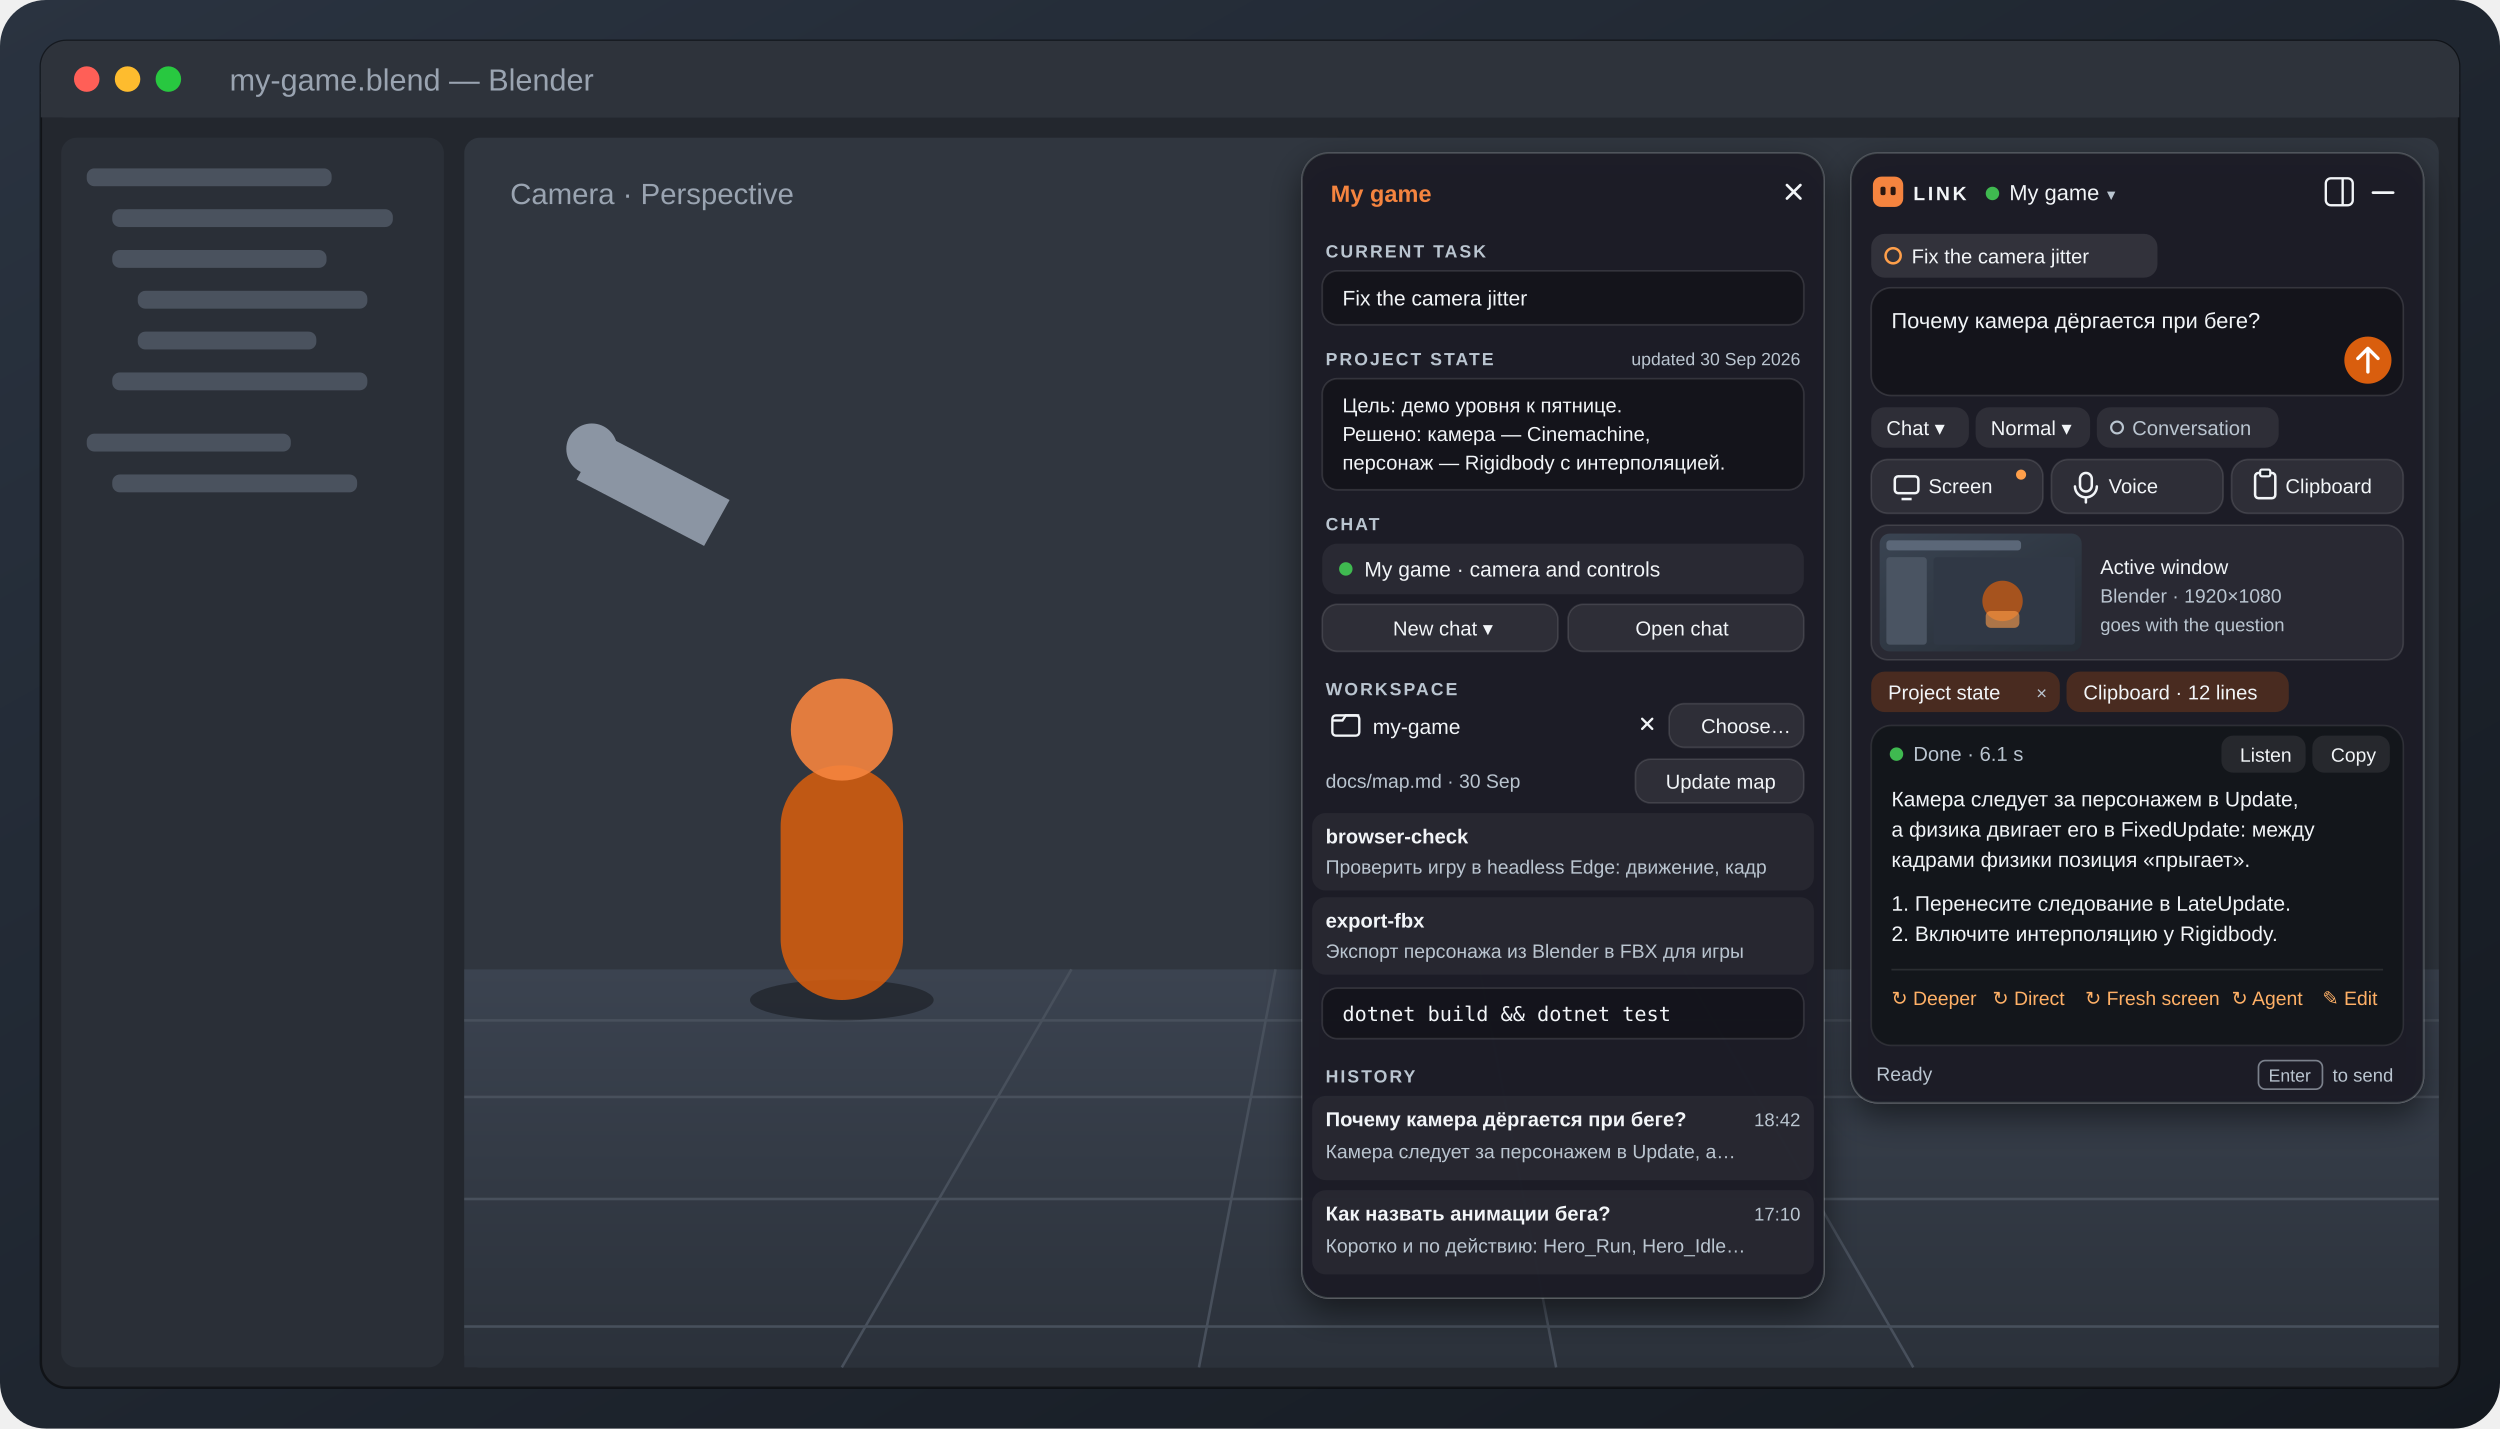
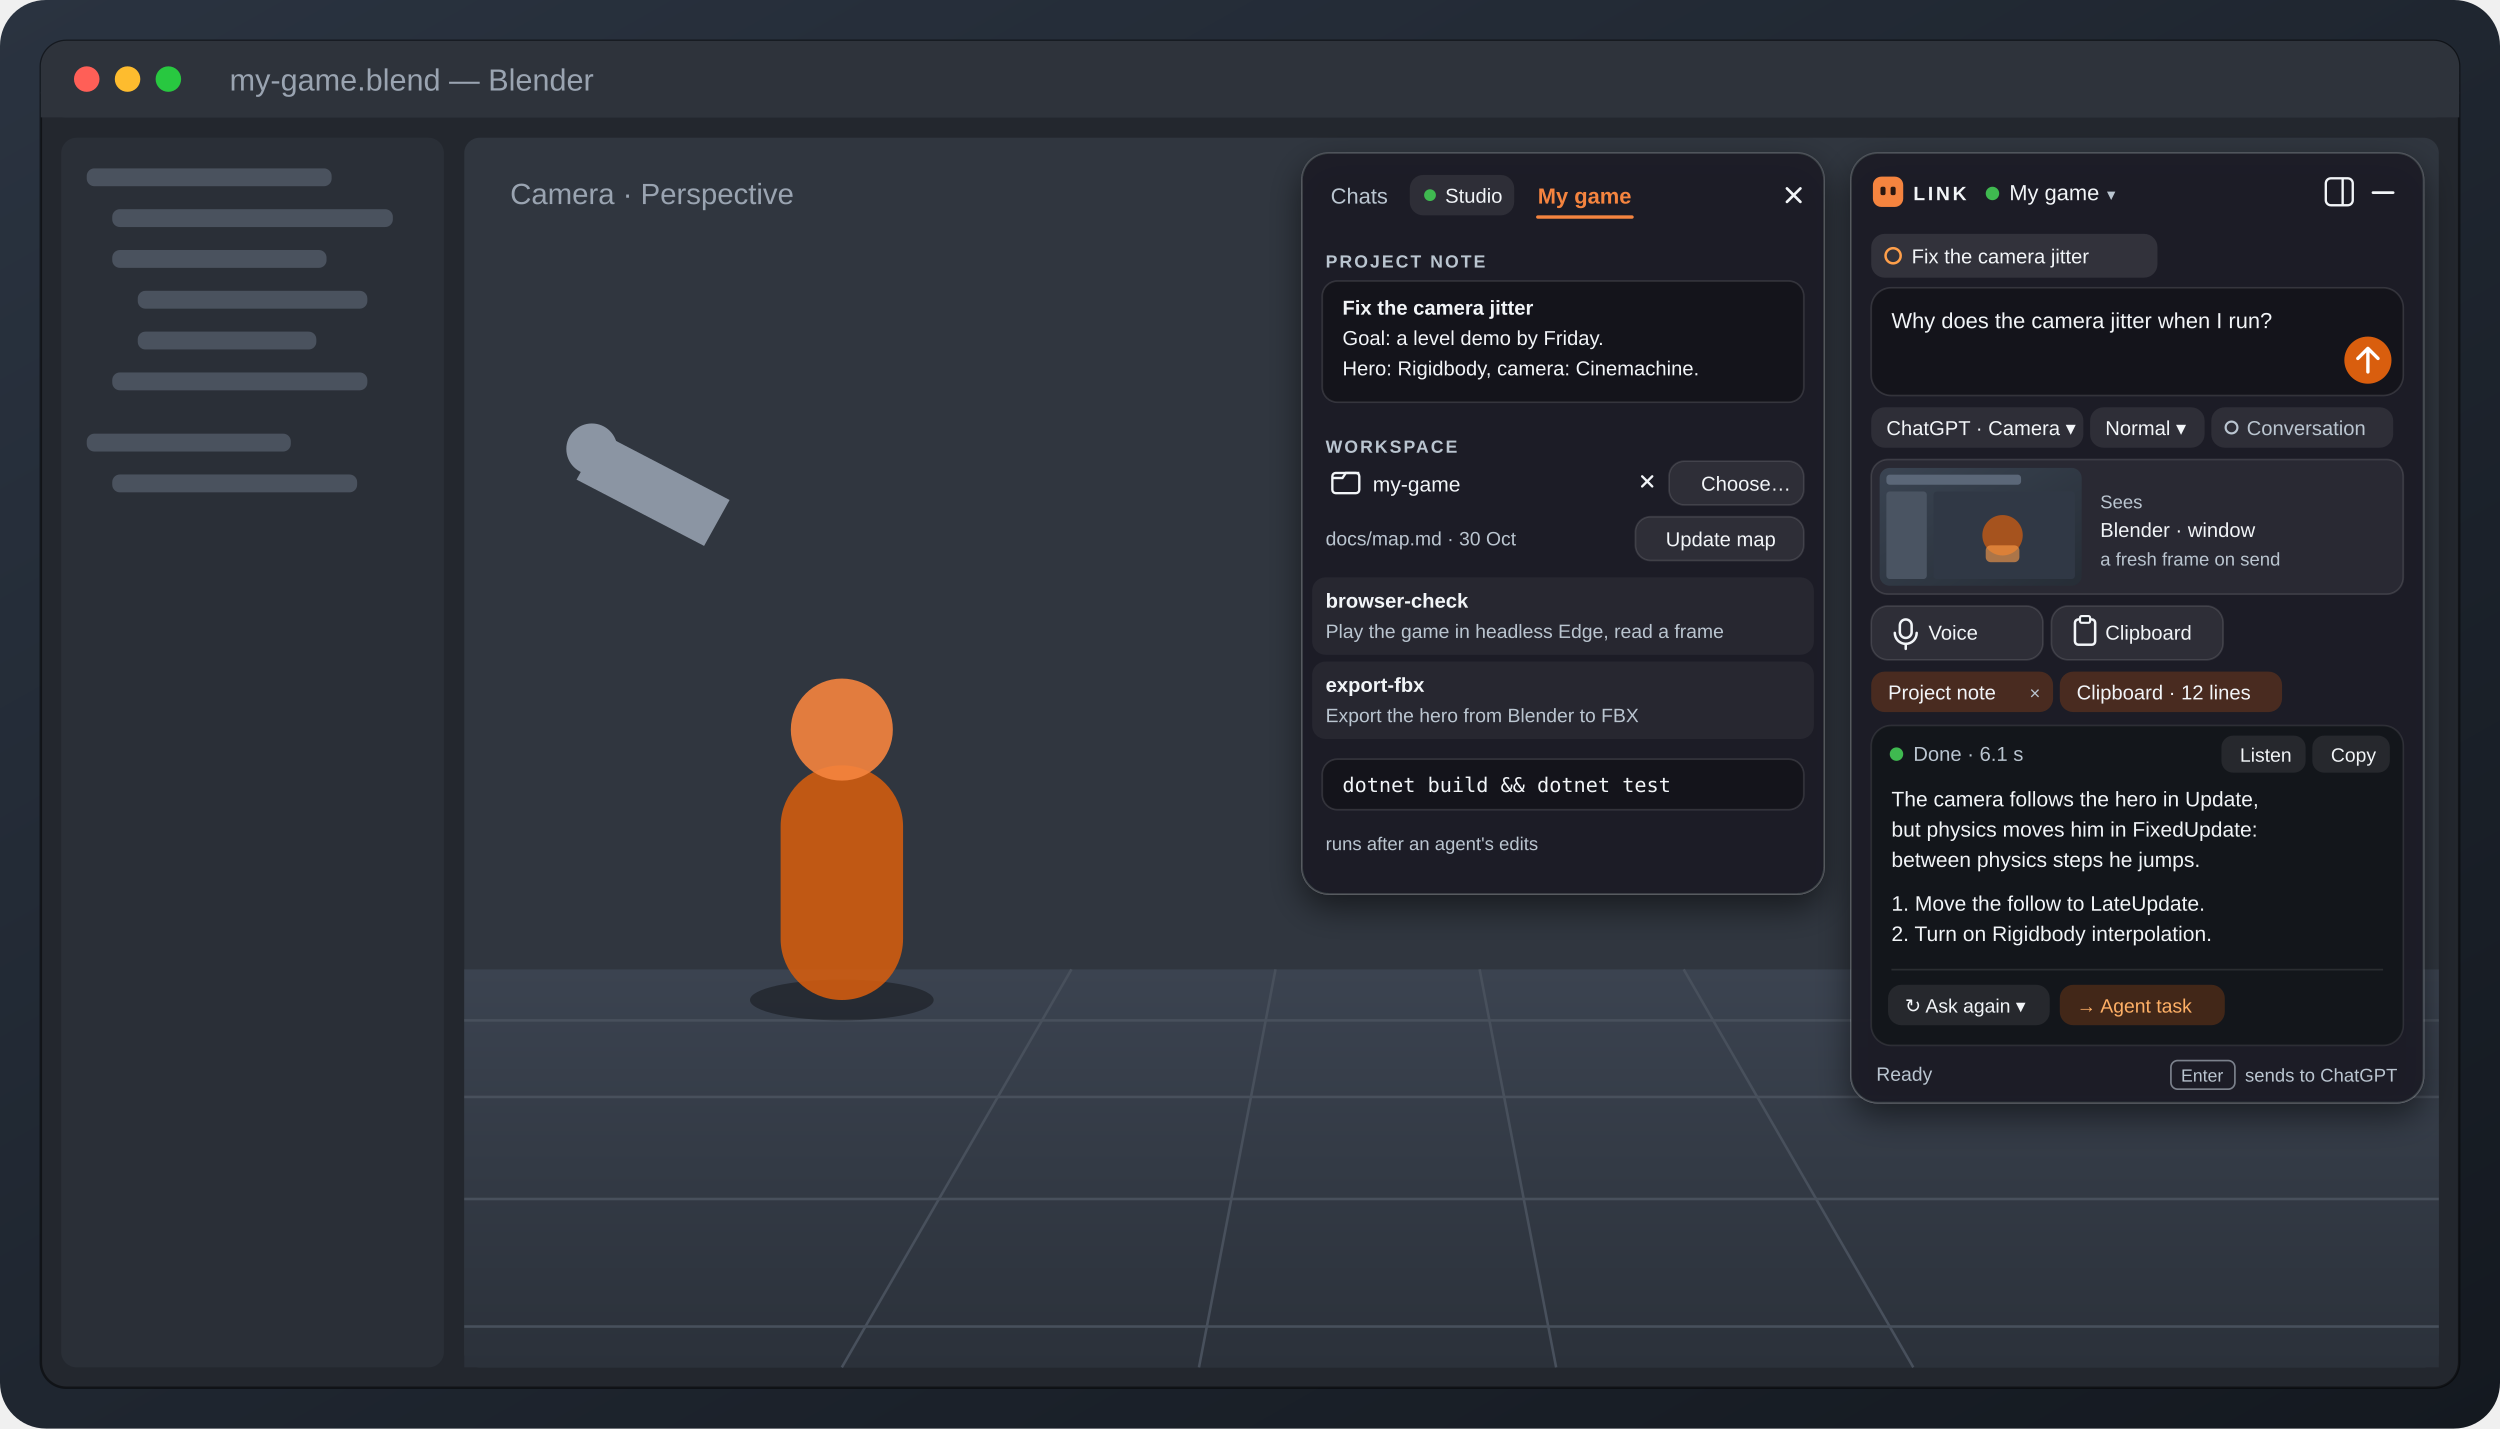
<svg xmlns="http://www.w3.org/2000/svg" viewBox="0 0 980 560" width="980" height="560" font-family="Segoe UI, Arial, sans-serif">
  <defs>
    <linearGradient id="desk" x1="0" y1="0" x2="1" y2="1">
      <stop offset="0" stop-color="#2a3340" />
      <stop offset="1" stop-color="#141920" />
    </linearGradient>
    <linearGradient id="shot" x1="0" y1="0" x2="1" y2="1">
      <stop offset="0" stop-color="#3a4452" />
      <stop offset="1" stop-color="#262d36" />
    </linearGradient>
    <linearGradient id="floor" x1="0" y1="0" x2="0" y2="1">
      <stop offset="0" stop-color="#3b4350" />
      <stop offset="1" stop-color="#2b313a" />
    </linearGradient>
    <filter id="shadow" x="-20%" y="-20%" width="140%" height="140%">
      <feDropShadow dx="0" dy="8" stdDeviation="10" flood-color="#000" flood-opacity="0.55" />
    </filter>
  </defs>
  <rect width="980" height="560" rx="18" fill="url(#desk)" />
  <rect x="16" y="16" width="948" height="528" rx="10" fill="#23272e" stroke="#000" stroke-opacity="0.5" />
  <rect x="16" y="16" width="948" height="30" rx="10" fill="#2e333b" />
  <rect x="16" y="36" width="948" height="10" fill="#2e333b" />
  <circle cx="34" cy="31" r="5" fill="#ff5f57" />
  <circle cx="50" cy="31" r="5" fill="#febc2e" />
  <circle cx="66" cy="31" r="5" fill="#28c840" />
  <text x="90" y="35.5" font-size="12" fill="#9aa4b1">my-game.blend — Blender</text>
  <rect x="24" y="54" width="150" height="482" rx="6" fill="#2a2f37" />
  <g fill="#4a525e">
    <rect x="34" y="66" width="96" height="7" rx="3" />
    <rect x="44" y="82" width="110" height="7" rx="3" />
    <rect x="44" y="98" width="84" height="7" rx="3" />
    <rect x="54" y="114" width="90" height="7" rx="3" />
    <rect x="54" y="130" width="70" height="7" rx="3" />
    <rect x="44" y="146" width="100" height="7" rx="3" />
    <rect x="34" y="170" width="80" height="7" rx="3" />
    <rect x="44" y="186" width="96" height="7" rx="3" />
  </g>
  <rect x="182" y="54" width="774" height="482" rx="6" fill="#30363f" />
  <path d="M182 380 L956 380 L956 536 L182 536 Z" fill="url(#floor)" />
  <g stroke="#48505c" stroke-width="1">
    <line x1="182" y1="400" x2="956" y2="400" />
    <line x1="182" y1="430" x2="956" y2="430" />
    <line x1="182" y1="470" x2="956" y2="470" />
    <line x1="182" y1="520" x2="956" y2="520" />
    <line x1="420" y1="380" x2="330" y2="536" />
    <line x1="500" y1="380" x2="470" y2="536" />
    <line x1="580" y1="380" x2="610" y2="536" />
    <line x1="660" y1="380" x2="750" y2="536" />
  </g>
  <ellipse cx="330" cy="392" rx="36" ry="8" fill="#000" fill-opacity="0.35" />
  <rect x="306" y="300" width="48" height="92" rx="24" fill="#D95E0E" fill-opacity="0.85" />
  <circle cx="330" cy="286" r="20" fill="#F5843F" fill-opacity="0.9" />
  <path d="M236 170 l50 26 l-10 18 l-50 -26 z" fill="#8b95a3" />
  <circle cx="232" cy="176" r="10" fill="#8b95a3" />
  <text x="200" y="80" font-size="11.5" fill="#9aa4b1">Camera · Perspective</text>
  <g transform="translate(490.6 46.8) scale(0.66)">
    <g filter="url(#shadow)">
-       <rect x="30" y="20" width="310" height="680" rx="16" fill="#1B2027" fill-opacity="0.96" stroke="#FFFFFF" stroke-opacity="0.15" />
+       <rect x="30" y="20" width="310" height="440" rx="16" fill="#1B2027" fill-opacity="0.96" stroke="#FFFFFF" stroke-opacity="0.15" />
    </g>
-     <text x="47" y="49" font-size="14" font-weight="600" fill="#F5843F">My game</text>
-     <path d="M318 39 l8 8 M326 39 l-8 8" stroke="#F2F5F8" stroke-width="1.6" stroke-linecap="round" />
-     <text x="44" y="82" font-size="10.5" font-weight="600" letter-spacing="1.2" fill="#BAC5D0">CURRENT TASK</text>
-     <rect x="42" y="90" width="286" height="32" rx="9" fill="#000000" fill-opacity="0.28" stroke="#FFFFFF" stroke-opacity="0.12" />
-     <text x="54" y="110.5" font-size="12.5" fill="#F2F5F8">Fix the camera jitter</text>
-     <text x="44" y="146" font-size="10.5" font-weight="600" letter-spacing="1.2" fill="#BAC5D0">PROJECT STATE</text>
-     <text x="326" y="146" font-size="10.5" fill="#BAC5D0" text-anchor="end">updated 30 Sep 2026</text>
-     <rect x="42" y="154" width="286" height="66" rx="9" fill="#000000" fill-opacity="0.28" stroke="#FFFFFF" stroke-opacity="0.12" />
+     <text x="47" y="50" font-size="13" fill="#BAC5D0">Chats</text>
+     <rect x="94" y="33" width="62" height="24" rx="8" fill="#FFFFFF" fill-opacity="0.08" />
+     <circle cx="106" cy="45" r="3.5" fill="#3FB950" />
+     <text x="115" y="49.5" font-size="12" fill="#F2F5F8">Studio</text>
+     <text x="170" y="50" font-size="13" font-weight="600" fill="#F5843F">My game</text>
+     <line x1="170" y1="58" x2="226" y2="58" stroke="#F5843F" stroke-width="2" stroke-linecap="round" />
+     <path d="M318 41 l8 8 M326 41 l-8 8" stroke="#F2F5F8" stroke-width="1.6" stroke-linecap="round" />
+     <text x="44" y="88" font-size="10.5" font-weight="600" letter-spacing="1.2" fill="#BAC5D0">PROJECT NOTE</text>
+     <rect x="42" y="96" width="286" height="72" rx="9" fill="#000000" fill-opacity="0.28" stroke="#FFFFFF" stroke-opacity="0.12" />
    <text font-size="12" fill="#F2F5F8">
-       <tspan x="54" y="174">Цель: демо уровня к пятнице.</tspan>
-       <tspan x="54" y="191">Решено: камера — Cinemachine,</tspan>
-       <tspan x="54" y="208">персонаж — Rigidbody с интерполяцией.</tspan>
+       <tspan x="54" y="116" font-weight="600">Fix the camera jitter</tspan>
+       <tspan x="54" y="134">Goal: a level demo by Friday.</tspan>
+       <tspan x="54" y="152">Hero: Rigidbody, camera: Cinemachine.</tspan>
    </text>
-     <text x="44" y="244" font-size="10.5" font-weight="600" letter-spacing="1.2" fill="#BAC5D0">CHAT</text>
-     <rect x="42" y="252" width="286" height="30" rx="9" fill="#FFFFFF" fill-opacity="0.06" />
-     <circle cx="56" cy="267" r="4" fill="#3FB950" />
-     <text x="67" y="271.5" font-size="12.5" fill="#F2F5F8">My game · camera and controls</text>
-     <rect x="42" y="288" width="140" height="28" rx="9" fill="#FFFFFF" fill-opacity="0.08" stroke="#FFFFFF" stroke-opacity="0.12" />
-     <text x="84" y="306.5" font-size="12" fill="#F2F5F8">New chat ▾</text>
-     <rect x="188" y="288" width="140" height="28" rx="9" fill="#FFFFFF" fill-opacity="0.08" stroke="#FFFFFF" stroke-opacity="0.12" />
-     <text x="228" y="306.5" font-size="12" fill="#F2F5F8">Open chat</text>
-     <text x="44" y="342" font-size="10.5" font-weight="600" letter-spacing="1.2" fill="#BAC5D0">WORKSPACE</text>
-     <rect x="48" y="354" width="16" height="12" rx="2" fill="none" stroke="#F2F5F8" stroke-width="1.4" />
-     <path d="M48 357 h6 l2 -3 h8" fill="none" stroke="#F2F5F8" stroke-width="1.4" />
-     <text x="72" y="365" font-size="12.5" fill="#F2F5F8">my-game</text>
-     <path d="M232 356 l6 6 M238 356 l-6 6" stroke="#F2F5F8" stroke-width="1.4" stroke-linecap="round" />
-     <rect x="248" y="347" width="80" height="26" rx="9" fill="#FFFFFF" fill-opacity="0.08" stroke="#FFFFFF" stroke-opacity="0.12" />
-     <text x="267" y="364.5" font-size="12" fill="#F2F5F8">Choose…</text>
-     <text x="44" y="397" font-size="11.5" fill="#BAC5D0">docs/map.md · 30 Sep</text>
-     <rect x="228" y="380" width="100" height="26" rx="9" fill="#FFFFFF" fill-opacity="0.08" stroke="#FFFFFF" stroke-opacity="0.12" />
-     <text x="246" y="397.5" font-size="12" fill="#F2F5F8">Update map</text>
-     <rect x="36" y="412" width="298" height="46" rx="8" fill="#FFFFFF" fill-opacity="0.05" />
-     <text x="44" y="430" font-size="12" font-weight="600" fill="#F2F5F8">browser-check</text>
-     <text x="44" y="448" font-size="11.5" fill="#BAC5D0">Проверить игру в headless Edge: движение, кадр</text>
-     <rect x="36" y="462" width="298" height="46" rx="8" fill="#FFFFFF" fill-opacity="0.05" />
-     <text x="44" y="480" font-size="12" font-weight="600" fill="#F2F5F8">export-fbx</text>
-     <text x="44" y="498" font-size="11.5" fill="#BAC5D0">Экспорт персонажа из Blender в FBX для игры</text>
-     <rect x="42" y="516" width="286" height="30" rx="9" fill="#000000" fill-opacity="0.28" stroke="#FFFFFF" stroke-opacity="0.12" />
-     <text x="54" y="535.5" font-size="12" font-family="Consolas, monospace" fill="#F2F5F8">dotnet build &amp;&amp; dotnet test</text>
-     <text x="44" y="572" font-size="10.5" font-weight="600" letter-spacing="1.2" fill="#BAC5D0">HISTORY</text>
-     <rect x="36" y="580" width="298" height="50" rx="8" fill="#FFFFFF" fill-opacity="0.05" />
-     <text x="44" y="598" font-size="12" font-weight="600" fill="#F2F5F8">Почему камера дёргается при беге?</text>
-     <text x="326" y="598" font-size="11" fill="#BAC5D0" text-anchor="end">18:42</text>
-     <text x="44" y="617" font-size="11.5" fill="#BAC5D0">Камера следует за персонажем в Update, а…</text>
-     <rect x="36" y="636" width="298" height="50" rx="8" fill="#FFFFFF" fill-opacity="0.05" />
-     <text x="44" y="654" font-size="12" font-weight="600" fill="#F2F5F8">Как назвать анимации бега?</text>
-     <text x="326" y="654" font-size="11" fill="#BAC5D0" text-anchor="end">17:10</text>
-     <text x="44" y="673" font-size="11.5" fill="#BAC5D0">Коротко и по действию: Hero_Run, Hero_Idle…</text>
+     <text x="44" y="198" font-size="10.5" font-weight="600" letter-spacing="1.2" fill="#BAC5D0">WORKSPACE</text>
+     <rect x="48" y="210" width="16" height="12" rx="2" fill="none" stroke="#F2F5F8" stroke-width="1.4" />
+     <path d="M48 213 h6 l2 -3 h8" fill="none" stroke="#F2F5F8" stroke-width="1.4" />
+     <text x="72" y="221" font-size="12.5" fill="#F2F5F8">my-game</text>
+     <path d="M232 212 l6 6 M238 212 l-6 6" stroke="#F2F5F8" stroke-width="1.4" stroke-linecap="round" />
+     <rect x="248" y="203" width="80" height="26" rx="9" fill="#FFFFFF" fill-opacity="0.08" stroke="#FFFFFF" stroke-opacity="0.12" />
+     <text x="267" y="220.5" font-size="12" fill="#F2F5F8">Choose…</text>
+     <text x="44" y="253" font-size="11.5" fill="#BAC5D0">docs/map.md · 30 Oct</text>
+     <rect x="228" y="236" width="100" height="26" rx="9" fill="#FFFFFF" fill-opacity="0.08" stroke="#FFFFFF" stroke-opacity="0.12" />
+     <text x="246" y="253.5" font-size="12" fill="#F2F5F8">Update map</text>
+     <rect x="36" y="272" width="298" height="46" rx="8" fill="#FFFFFF" fill-opacity="0.05" />
+     <text x="44" y="290" font-size="12" font-weight="600" fill="#F2F5F8">browser-check</text>
+     <text x="44" y="308" font-size="11.5" fill="#BAC5D0">Play the game in headless Edge, read a frame</text>
+     <rect x="36" y="322" width="298" height="46" rx="8" fill="#FFFFFF" fill-opacity="0.05" />
+     <text x="44" y="340" font-size="12" font-weight="600" fill="#F2F5F8">export-fbx</text>
+     <text x="44" y="358" font-size="11.5" fill="#BAC5D0">Export the hero from Blender to FBX</text>
+     <rect x="42" y="380" width="286" height="30" rx="9" fill="#000000" fill-opacity="0.28" stroke="#FFFFFF" stroke-opacity="0.12" />
+     <text x="54" y="399.5" font-size="12" font-family="Consolas, monospace" fill="#F2F5F8">dotnet build &amp;&amp; dotnet test</text>
+     <text x="44" y="434" font-size="11" fill="#BAC5D0">runs after an agent's edits</text>
  </g>
  <g transform="translate(653 46.8) scale(0.66)">
    <g filter="url(#shadow)">
      <rect x="110" y="20" width="340" height="564" rx="16" fill="#1B2027" fill-opacity="0.96" stroke="#FFFFFF" stroke-opacity="0.15" />
    </g>
    <rect x="123" y="34" width="18" height="18" rx="5" fill="#F5843F" />
    <rect x="127.5" y="40" width="3" height="5" rx="1" fill="#2B1810" />
    <rect x="133.5" y="40" width="3" height="5" rx="1" fill="#2B1810" />
    <text x="147" y="48" font-size="11.5" font-weight="700" letter-spacing="1.6" fill="#F2F5F8">LINK</text>
    <circle cx="194" cy="44" r="4" fill="#3FB950" />
    <text x="204" y="48" font-size="13" fill="#F2F5F8">My game</text>
    <text x="262" y="48" font-size="10" fill="#BAC5D0">▾</text>
    <rect x="392" y="35" width="16" height="16" rx="3" fill="none" stroke="#F2F5F8" stroke-width="1.4" />
    <line x1="402" y1="35" x2="402" y2="51" stroke="#F2F5F8" stroke-width="1.4" />
    <line x1="420" y1="43.5" x2="432" y2="43.5" stroke="#F2F5F8" stroke-width="1.6" stroke-linecap="round" />
    <rect x="122" y="68" width="170" height="26" rx="8" fill="#FFFFFF" fill-opacity="0.10" />
    <circle cx="135" cy="81" r="4.5" fill="none" stroke="#FF9F4A" stroke-width="1.5" />
    <text x="146" y="85.5" font-size="12" fill="#F2F5F8">Fix the camera jitter</text>
    <rect x="122" y="100" width="316" height="64" rx="12" fill="#000000" fill-opacity="0.28" stroke="#FFFFFF" stroke-opacity="0.12" />
-     <text x="134" y="124" font-size="13" fill="#F2F5F8">Почему камера дёргается при беге?</text>
+     <text x="134" y="124" font-size="13" fill="#F2F5F8">Why does the camera jitter when I run?</text>
    <circle cx="417" cy="143" r="14" fill="#D95E0E" />
    <path d="M417 150 V137 M411 142 L417 136 L423 142" fill="none" stroke="#FFFFFF" stroke-width="2" stroke-linecap="round" stroke-linejoin="round" />
-     <rect x="122" y="171" width="58" height="24" rx="8" fill="#FFFFFF" fill-opacity="0.08" />
-     <text x="131" y="187.5" font-size="12" fill="#F2F5F8">Chat ▾</text>
-     <rect x="184" y="171" width="68" height="24" rx="8" fill="#FFFFFF" fill-opacity="0.08" />
-     <text x="193" y="187.5" font-size="12" fill="#F2F5F8">Normal ▾</text>
-     <rect x="256" y="171" width="108" height="24" rx="8" fill="#FFFFFF" fill-opacity="0.08" />
-     <circle cx="268" cy="183" r="3.5" fill="none" stroke="#BAC5D0" stroke-width="1.3" />
-     <text x="277" y="187.5" font-size="12" fill="#BAC5D0">Conversation</text>
-     <rect x="122" y="202" width="102" height="32" rx="10" fill="#FFFFFF" fill-opacity="0.08" stroke="#FFFFFF" stroke-opacity="0.12" />
-     <rect x="136" y="212" width="14" height="10" rx="2" fill="none" stroke="#F2F5F8" stroke-width="1.5" />
-     <line x1="140" y1="225.5" x2="146" y2="225.5" stroke="#F2F5F8" stroke-width="1.5" />
-     <text x="156" y="222" font-size="12" fill="#F2F5F8">Screen</text>
-     <circle cx="211" cy="211" r="3" fill="#FF9F4A" />
-     <rect x="229" y="202" width="102" height="32" rx="10" fill="#FFFFFF" fill-opacity="0.08" stroke="#FFFFFF" stroke-opacity="0.12" />
-     <rect x="246" y="210" width="7" height="11" rx="3.5" fill="none" stroke="#F2F5F8" stroke-width="1.5" />
-     <path d="M243 218 a6.5 6.5 0 0 0 13 0 M249.5 224.5 v3" fill="none" stroke="#F2F5F8" stroke-width="1.5" stroke-linecap="round" />
-     <text x="263" y="222" font-size="12" fill="#F2F5F8">Voice</text>
-     <rect x="336" y="202" width="102" height="32" rx="10" fill="#FFFFFF" fill-opacity="0.08" stroke="#FFFFFF" stroke-opacity="0.12" />
-     <rect x="350" y="210" width="12" height="15" rx="2" fill="none" stroke="#F2F5F8" stroke-width="1.5" />
-     <rect x="353" y="208" width="6" height="4" rx="1" fill="#1B2027" stroke="#F2F5F8" stroke-width="1.3" />
-     <text x="368" y="222" font-size="12" fill="#F2F5F8">Clipboard</text>
-     <rect x="122" y="241" width="316" height="80" rx="10" fill="#FFFFFF" fill-opacity="0.06" stroke="#FFFFFF" stroke-opacity="0.12" />
-     <rect x="127" y="246" width="120" height="70" rx="6" fill="url(#shot)" />
-     <rect x="131" y="250" width="80" height="6" rx="2" fill="#5b6778" />
-     <rect x="131" y="260" width="24" height="52" rx="2" fill="#4a5462" />
-     <rect x="159" y="260" width="84" height="52" rx="2" fill="#303845" />
-     <circle cx="200" cy="286" r="12" fill="#D95E0E" fill-opacity="0.7" />
-     <rect x="190" y="292" width="20" height="10" rx="3" fill="#FF9F4A" fill-opacity="0.6" />
-     <text x="258" y="270" font-size="12" fill="#F2F5F8">Active window</text>
-     <text x="258" y="287" font-size="11.5" fill="#BAC5D0">Blender · 1920×1080</text>
-     <text x="258" y="304" font-size="11" fill="#BAC5D0">goes with the question</text>
-     <rect x="122" y="328" width="112" height="24" rx="8" fill="#D95E0E" fill-opacity="0.24" />
-     <text x="132" y="344.5" font-size="12" fill="#F2F5F8">Project state</text>
-     <text x="220" y="344.5" font-size="11" fill="#BAC5D0">×</text>
-     <rect x="238" y="328" width="132" height="24" rx="8" fill="#D95E0E" fill-opacity="0.24" />
-     <text x="248" y="344.5" font-size="12" fill="#F2F5F8">Clipboard · 12 lines</text>
+     <rect x="122" y="171" width="126" height="24" rx="8" fill="#FFFFFF" fill-opacity="0.08" />
+     <text x="131" y="187.5" font-size="12" fill="#F2F5F8">ChatGPT · Camera ▾</text>
+     <rect x="252" y="171" width="68" height="24" rx="8" fill="#FFFFFF" fill-opacity="0.08" />
+     <text x="261" y="187.5" font-size="12" fill="#F2F5F8">Normal ▾</text>
+     <rect x="324" y="171" width="108" height="24" rx="8" fill="#FFFFFF" fill-opacity="0.08" />
+     <circle cx="336" cy="183" r="3.5" fill="none" stroke="#BAC5D0" stroke-width="1.3" />
+     <text x="345" y="187.5" font-size="12" fill="#BAC5D0">Conversation</text>
+     <rect x="122" y="202" width="316" height="80" rx="10" fill="#FFFFFF" fill-opacity="0.06" stroke="#FFFFFF" stroke-opacity="0.12" />
+     <rect x="127" y="207" width="120" height="70" rx="6" fill="url(#shot)" />
+     <rect x="131" y="211" width="80" height="6" rx="2" fill="#5b6778" />
+     <rect x="131" y="221" width="24" height="52" rx="2" fill="#4a5462" />
+     <rect x="159" y="221" width="84" height="52" rx="2" fill="#303845" />
+     <circle cx="200" cy="247" r="12" fill="#D95E0E" fill-opacity="0.7" />
+     <rect x="190" y="253" width="20" height="10" rx="3" fill="#FF9F4A" fill-opacity="0.6" />
+     <text x="258" y="231" font-size="11" fill="#BAC5D0">Sees</text>
+     <text x="258" y="248" font-size="12" fill="#F2F5F8">Blender · window</text>
+     <text x="258" y="265" font-size="11" fill="#BAC5D0">a fresh frame on send</text>
+     <rect x="122" y="289" width="102" height="32" rx="10" fill="#FFFFFF" fill-opacity="0.08" stroke="#FFFFFF" stroke-opacity="0.12" />
+     <rect x="139" y="297" width="7" height="11" rx="3.5" fill="none" stroke="#F2F5F8" stroke-width="1.5" />
+     <path d="M136 305 a6.5 6.5 0 0 0 13 0 M142.5 311.5 v3" fill="none" stroke="#F2F5F8" stroke-width="1.5" stroke-linecap="round" />
+     <text x="156" y="309" font-size="12" fill="#F2F5F8">Voice</text>
+     <rect x="229" y="289" width="102" height="32" rx="10" fill="#FFFFFF" fill-opacity="0.08" stroke="#FFFFFF" stroke-opacity="0.12" />
+     <rect x="243" y="297" width="12" height="15" rx="2" fill="none" stroke="#F2F5F8" stroke-width="1.5" />
+     <rect x="246" y="295" width="6" height="4" rx="1" fill="#1B2027" stroke="#F2F5F8" stroke-width="1.3" />
+     <text x="261" y="309" font-size="12" fill="#F2F5F8">Clipboard</text>
+     <rect x="122" y="328" width="108" height="24" rx="8" fill="#D95E0E" fill-opacity="0.24" />
+     <text x="132" y="344.5" font-size="12" fill="#F2F5F8">Project note</text>
+     <text x="216" y="344.5" font-size="11" fill="#BAC5D0">×</text>
+     <rect x="234" y="328" width="132" height="24" rx="8" fill="#D95E0E" fill-opacity="0.24" />
+     <text x="244" y="344.5" font-size="12" fill="#F2F5F8">Clipboard · 12 lines</text>
    <rect x="122" y="360" width="316" height="190" rx="12" fill="#121619" fill-opacity="0.85" stroke="#FFFFFF" stroke-opacity="0.09" />
    <circle cx="137" cy="377" r="4" fill="#3FB950" />
    <text x="147" y="381" font-size="12" fill="#BAC5D0">Done · 6.1 s</text>
    <rect x="330" y="366" width="50" height="22" rx="7" fill="#FFFFFF" fill-opacity="0.08" />
    <text x="341" y="381.5" font-size="11.5" fill="#F2F5F8">Listen</text>
    <rect x="384" y="366" width="46" height="22" rx="7" fill="#FFFFFF" fill-opacity="0.08" />
    <text x="395" y="381.5" font-size="11.5" fill="#F2F5F8">Copy</text>
    <text font-size="12.5" fill="#F2F5F8">
-       <tspan x="134" y="408">Камера следует за персонажем в Update,</tspan>
-       <tspan x="134" y="426">а физика двигает его в FixedUpdate: между</tspan>
-       <tspan x="134" y="444">кадрами физики позиция «прыгает».</tspan>
-       <tspan x="134" y="470">1. Перенесите следование в LateUpdate.</tspan>
-       <tspan x="134" y="488">2. Включите интерполяцию у Rigidbody.</tspan>
+       <tspan x="134" y="408">The camera follows the hero in Update,</tspan>
+       <tspan x="134" y="426">but physics moves him in FixedUpdate:</tspan>
+       <tspan x="134" y="444">between physics steps he jumps.</tspan>
+       <tspan x="134" y="470">1. Move the follow to LateUpdate.</tspan>
+       <tspan x="134" y="488">2. Turn on Rigidbody interpolation.</tspan>
    </text>
    <line x1="134" y1="505" x2="426" y2="505" stroke="#FFFFFF" stroke-opacity="0.10" />
-     <text y="526" font-size="11.5" fill="#FFB066">
-       <tspan x="134">↻ Deeper</tspan>
-       <tspan x="194">↻ Direct</tspan>
-       <tspan x="249">↻ Fresh screen</tspan>
-       <tspan x="336">↻ Agent</tspan>
-       <tspan x="390">✎ Edit</tspan>
-     </text>
+     <rect x="132" y="514" width="96" height="24" rx="8" fill="#FFFFFF" fill-opacity="0.08" />
+     <text x="142" y="530.5" font-size="11.5" fill="#F2F5F8">↻ Ask again ▾</text>
+     <rect x="234" y="514" width="98" height="24" rx="8" fill="#D95E0E" fill-opacity="0.24" />
+     <text x="244" y="530.5" font-size="11.5" fill="#FFB066">→ Agent task</text>
    <text x="125" y="571" font-size="11.5" fill="#BAC5D0">Ready</text>
-     <rect x="352" y="559" width="38" height="17" rx="4" fill="none" stroke="#BAC5D0" stroke-opacity="0.6" />
-     <text x="358" y="571.5" font-size="10.5" fill="#BAC5D0">Enter</text>
-     <text x="396" y="571.5" font-size="11" fill="#BAC5D0">to send</text>
+     <rect x="300" y="559" width="38" height="17" rx="4" fill="none" stroke="#BAC5D0" stroke-opacity="0.6" />
+     <text x="306" y="571.5" font-size="10.5" fill="#BAC5D0">Enter</text>
+     <text x="344" y="571.5" font-size="11" fill="#BAC5D0">sends to ChatGPT</text>
  </g>
</svg>
